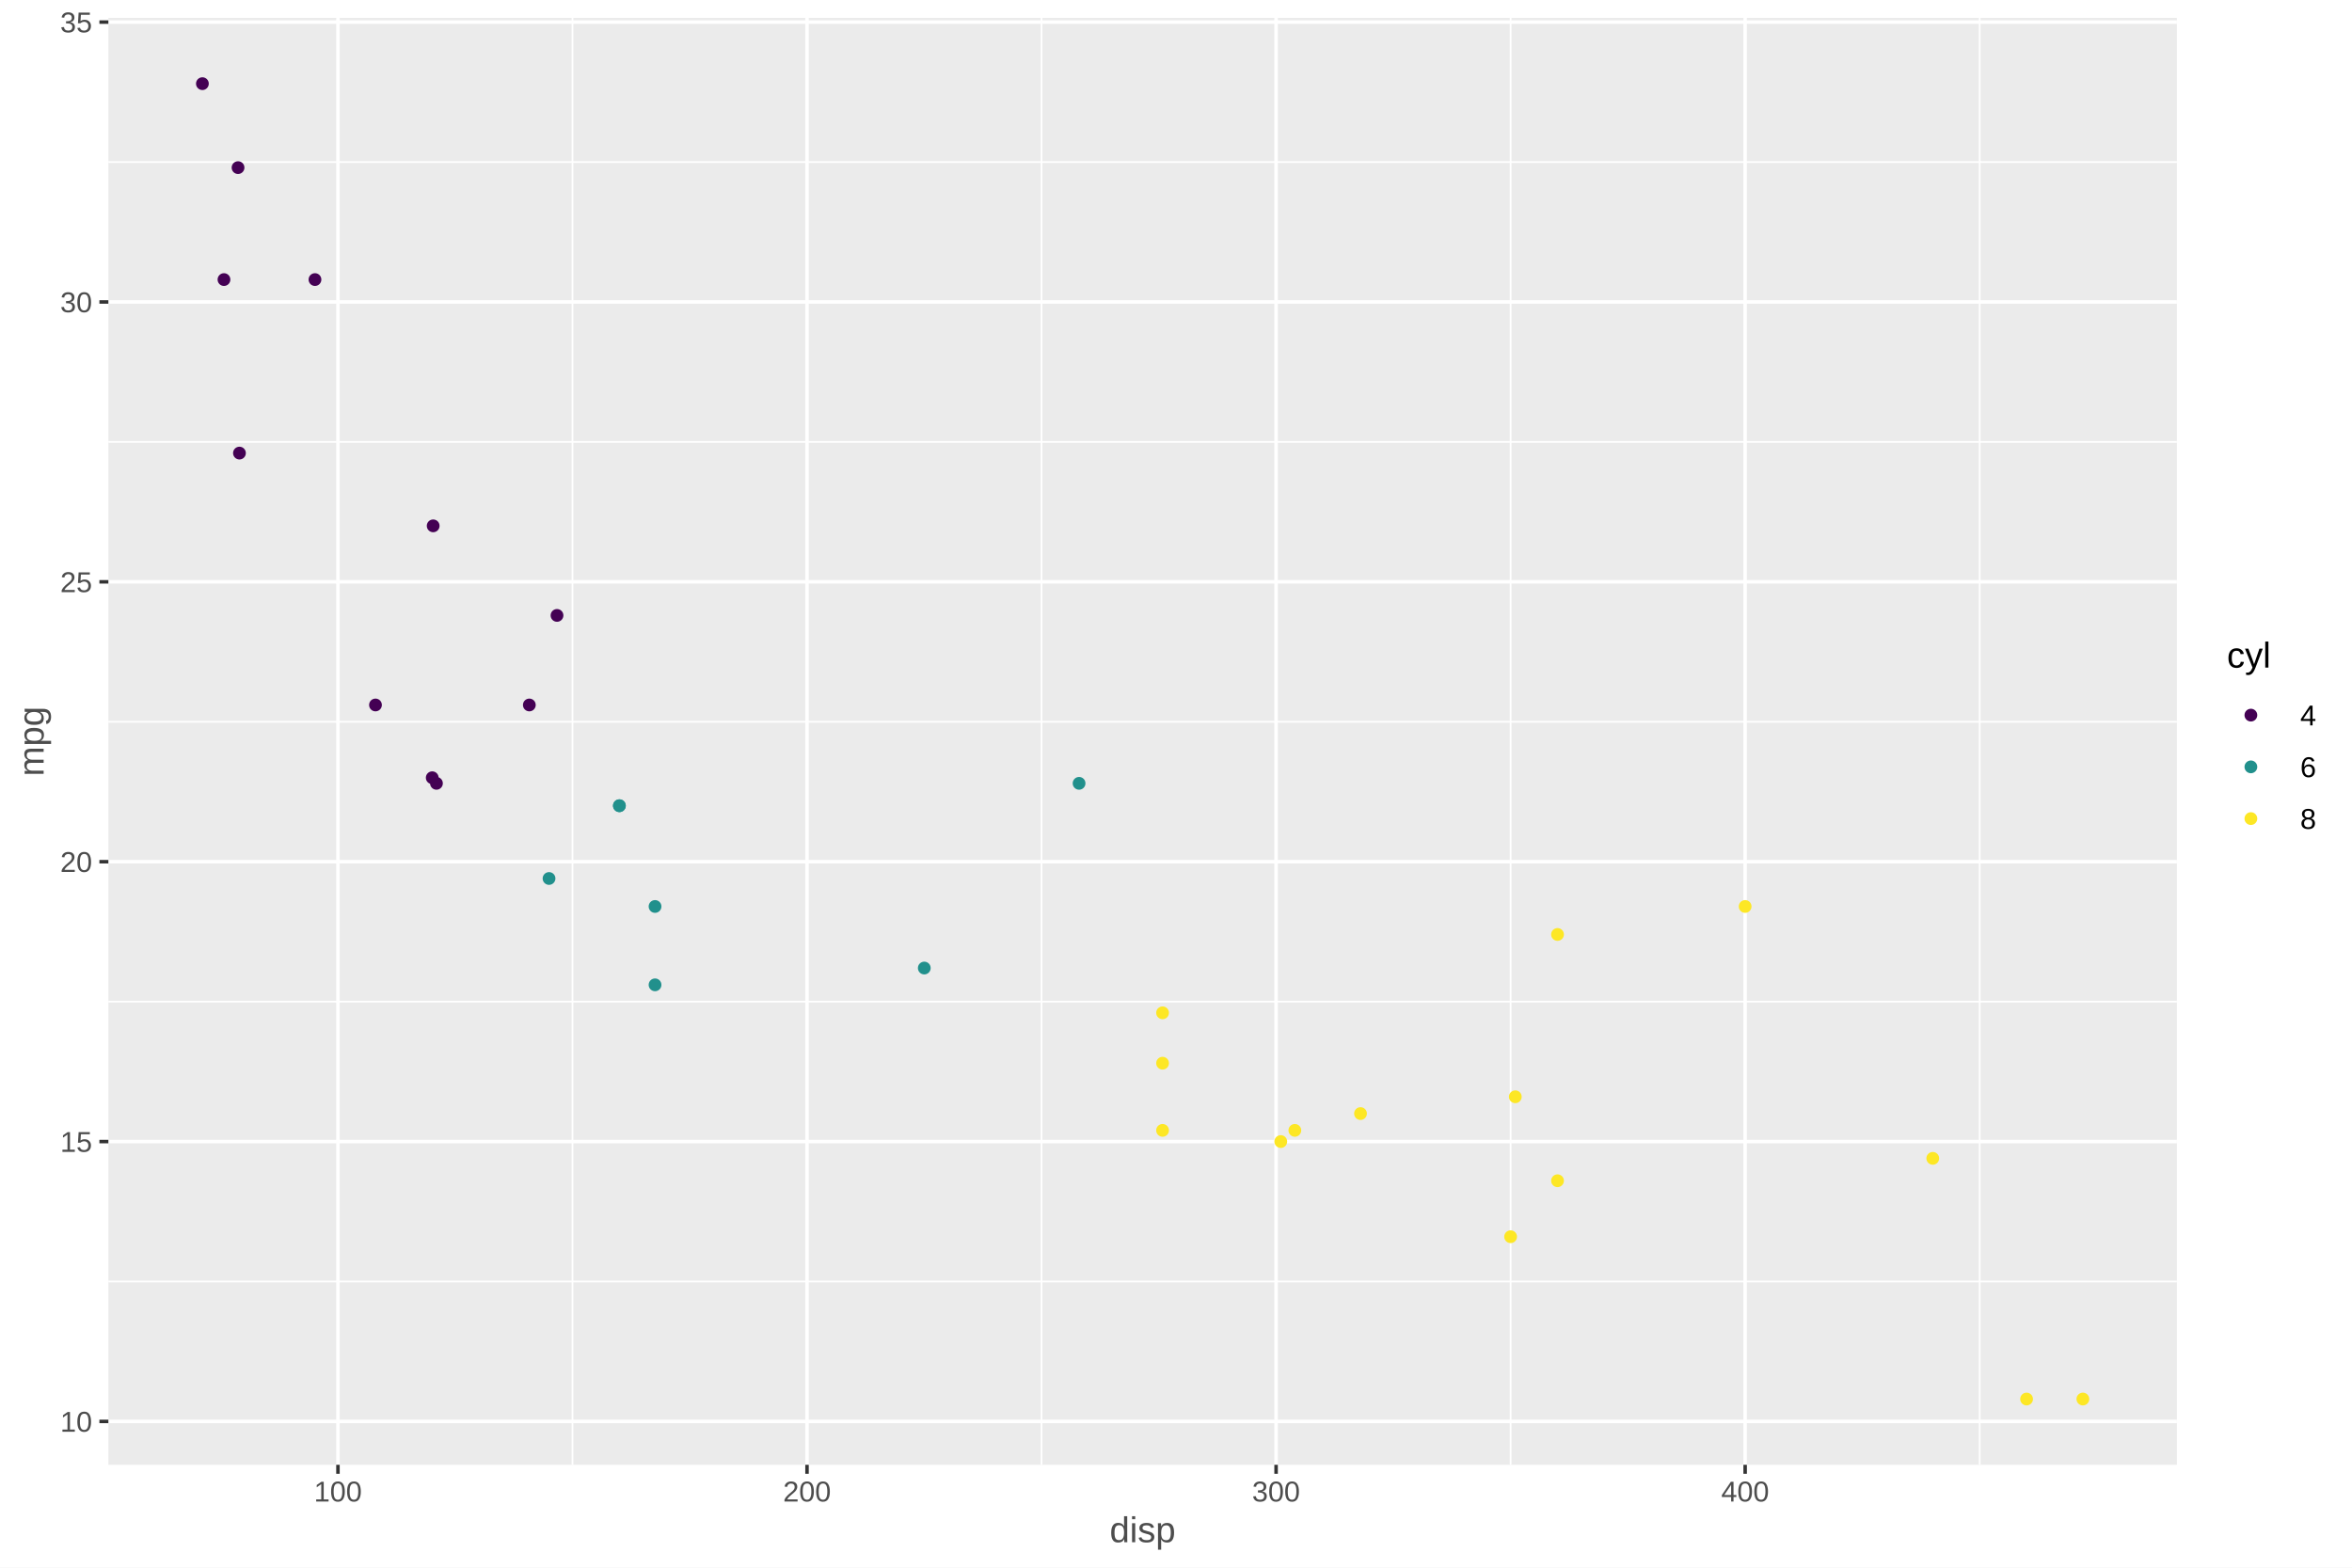
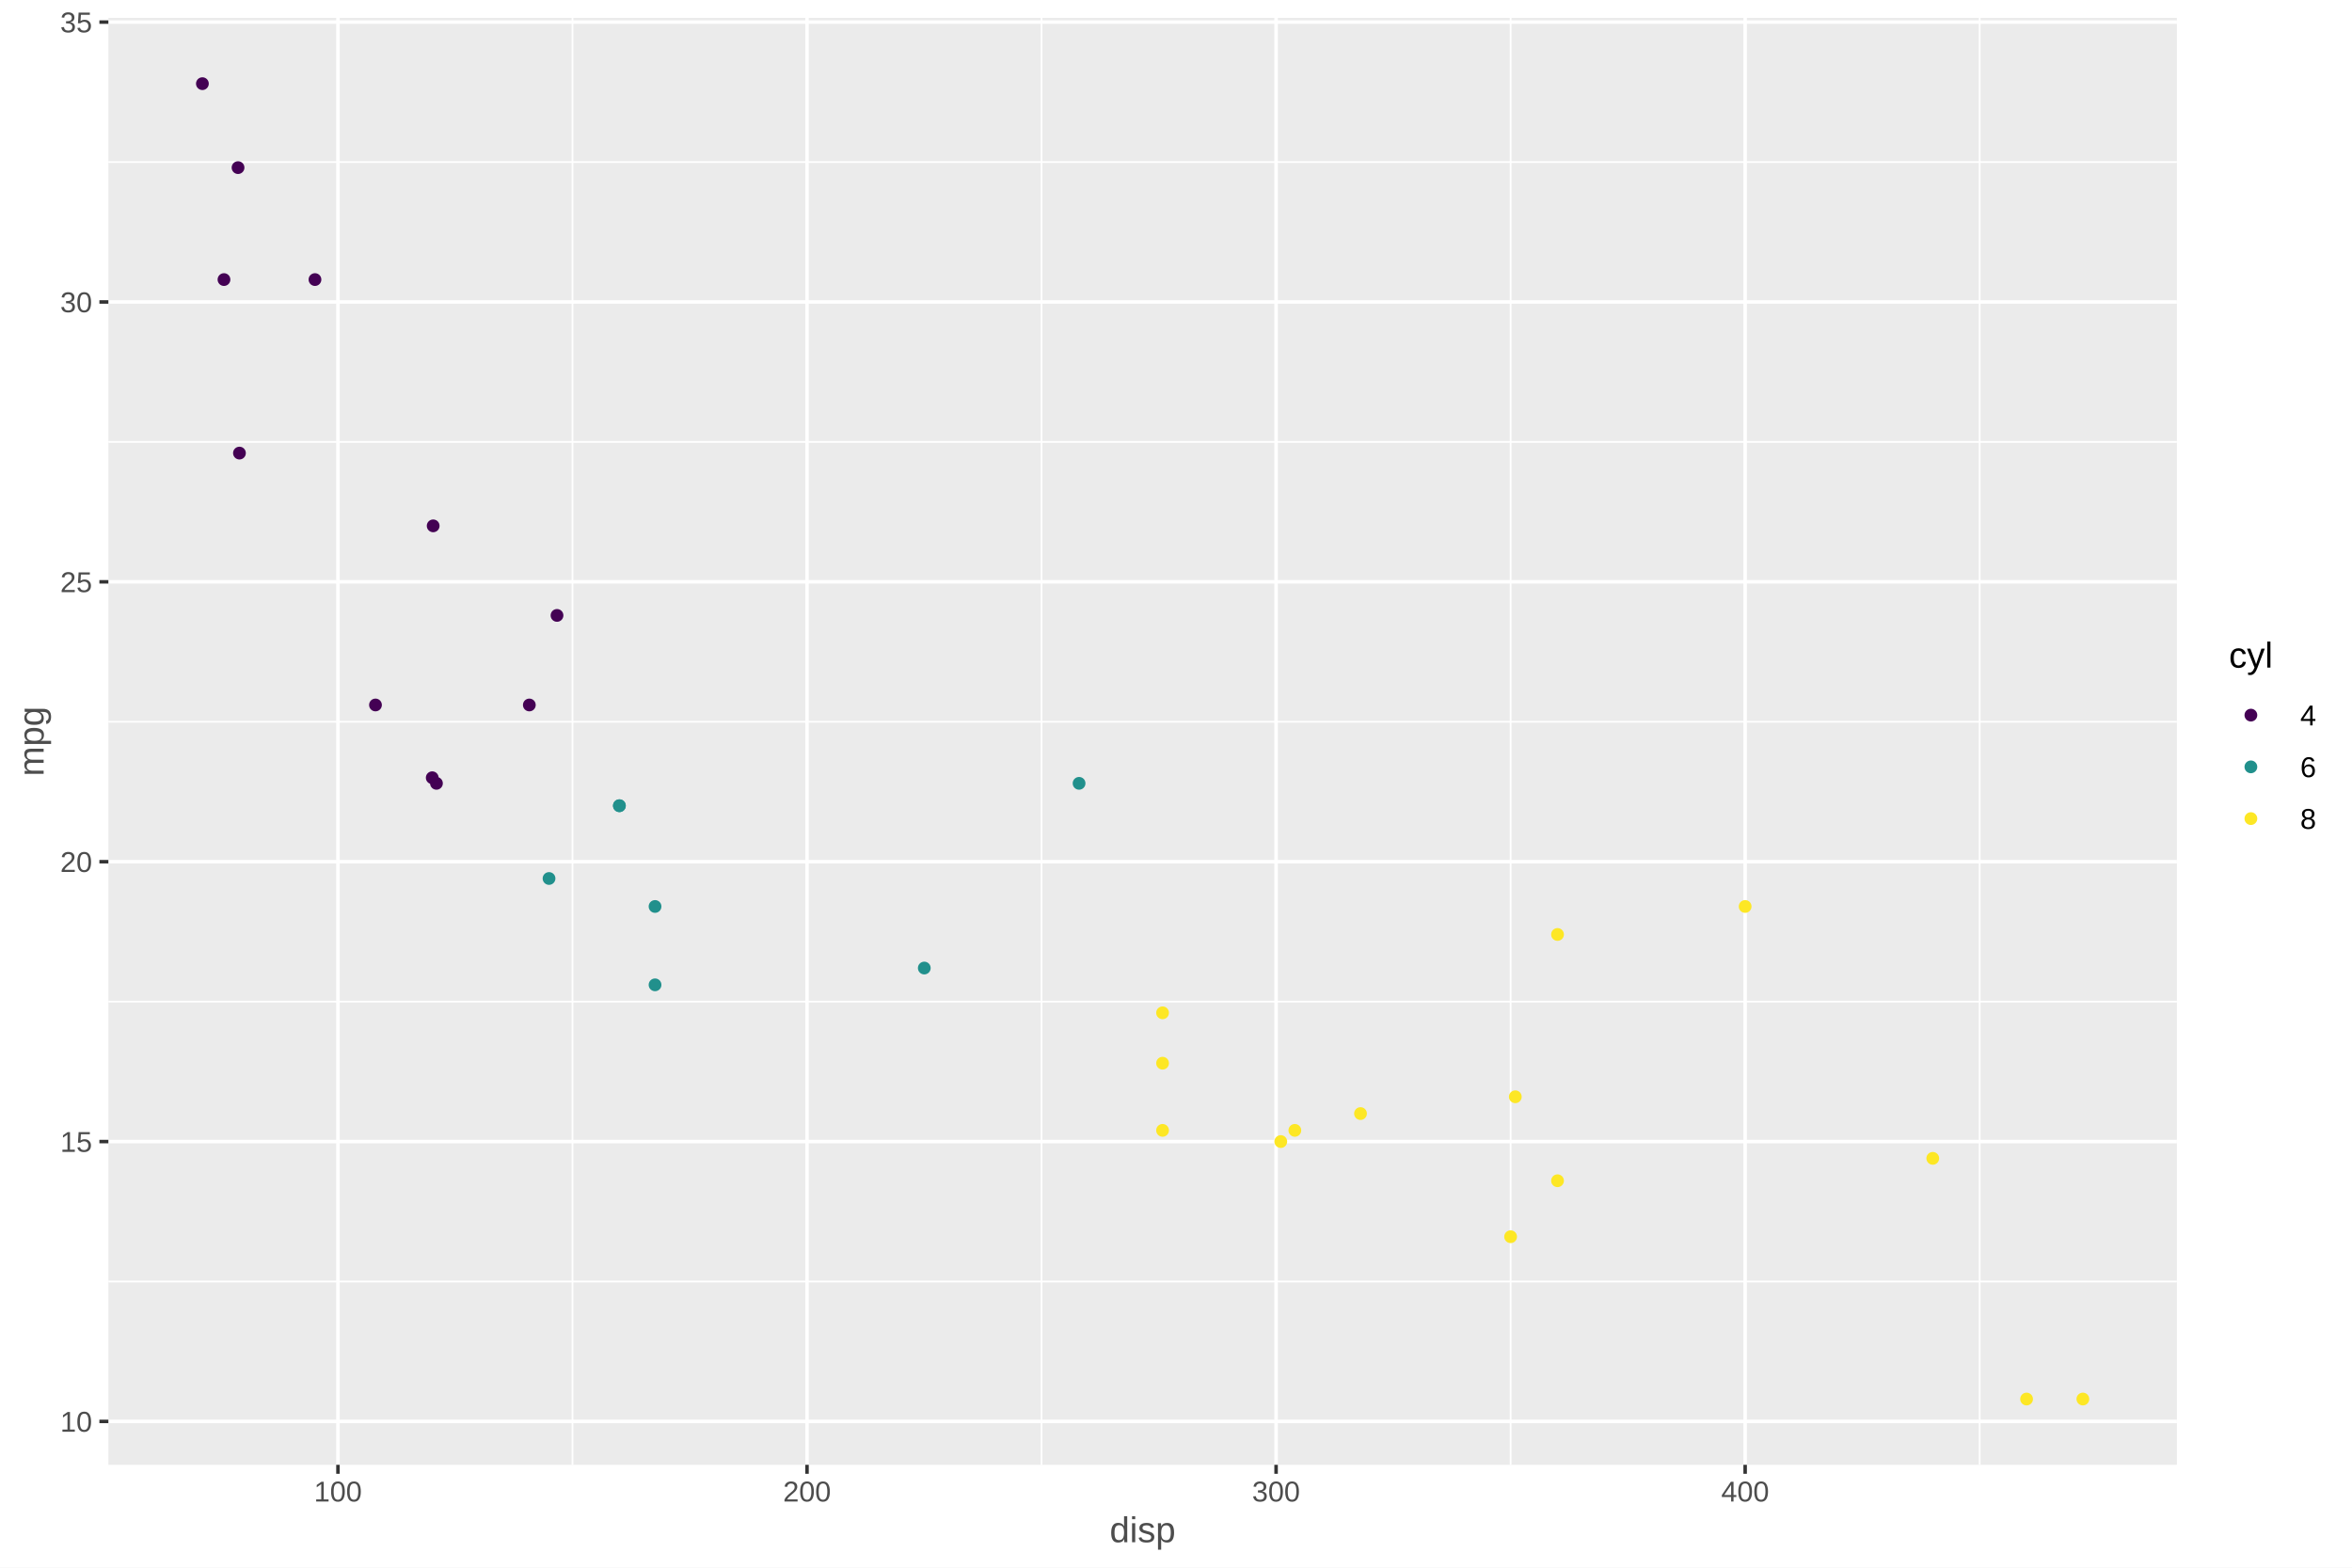
<svg xmlns="http://www.w3.org/2000/svg" width="720" height="480" viewBox="0 0 720 480" font-family="Arial, Helvetica, sans-serif">
  <rect x="0" y="0" width="720" height="480" fill="#ffffff" />
  <g>
    <rect x="33.176" y="5.48" width="633.222" height="443.02" fill="#ebebeb" />
  </g>
  <g>
    <line x1="103.456" y1="5.48" x2="103.456" y2="448.5" fill="none" stroke="#ffffff" stroke-width="1.07" stroke-linecap="butt" />
    <line x1="247.047" y1="5.48" x2="247.047" y2="448.5" fill="none" stroke="#ffffff" stroke-width="1.07" stroke-linecap="butt" />
    <line x1="390.638" y1="5.48" x2="390.638" y2="448.5" fill="none" stroke="#ffffff" stroke-width="1.07" stroke-linecap="butt" />
    <line x1="534.229" y1="5.48" x2="534.229" y2="448.5" fill="none" stroke="#ffffff" stroke-width="1.07" stroke-linecap="butt" />
    <line x1="33.176" y1="435.218" x2="666.397" y2="435.218" fill="none" stroke="#ffffff" stroke-width="1.07" stroke-linecap="butt" />
    <line x1="33.176" y1="349.527" x2="666.397" y2="349.527" fill="none" stroke="#ffffff" stroke-width="1.07" stroke-linecap="butt" />
    <line x1="33.176" y1="263.837" x2="666.397" y2="263.837" fill="none" stroke="#ffffff" stroke-width="1.07" stroke-linecap="butt" />
    <line x1="33.176" y1="178.146" x2="666.397" y2="178.146" fill="none" stroke="#ffffff" stroke-width="1.07" stroke-linecap="butt" />
    <line x1="33.176" y1="92.456" x2="666.397" y2="92.456" fill="none" stroke="#ffffff" stroke-width="1.07" stroke-linecap="butt" />
    <line x1="33.176" y1="6.765" x2="666.397" y2="6.765" fill="none" stroke="#ffffff" stroke-width="1.07" stroke-linecap="butt" />
    <line x1="175.252" y1="5.48" x2="175.252" y2="448.5" fill="none" stroke="#ffffff" stroke-width="0.535" stroke-linecap="butt" />
    <line x1="318.843" y1="5.48" x2="318.843" y2="448.5" fill="none" stroke="#ffffff" stroke-width="0.535" stroke-linecap="butt" />
    <line x1="462.433" y1="5.48" x2="462.433" y2="448.5" fill="none" stroke="#ffffff" stroke-width="0.535" stroke-linecap="butt" />
    <line x1="606.024" y1="5.48" x2="606.024" y2="448.5" fill="none" stroke="#ffffff" stroke-width="0.535" stroke-linecap="butt" />
    <line x1="33.176" y1="392.373" x2="666.397" y2="392.373" fill="none" stroke="#ffffff" stroke-width="0.535" stroke-linecap="butt" />
    <line x1="33.176" y1="306.682" x2="666.397" y2="306.682" fill="none" stroke="#ffffff" stroke-width="0.535" stroke-linecap="butt" />
    <line x1="33.176" y1="220.992" x2="666.397" y2="220.992" fill="none" stroke="#ffffff" stroke-width="0.535" stroke-linecap="butt" />
    <line x1="33.176" y1="135.301" x2="666.397" y2="135.301" fill="none" stroke="#ffffff" stroke-width="0.535" stroke-linecap="butt" />
    <line x1="33.176" y1="49.611" x2="666.397" y2="49.611" fill="none" stroke="#ffffff" stroke-width="0.535" stroke-linecap="butt" />
  </g>
  <defs>
    <clipPath id="clip2">
      <rect x="33.176" y="5.48" width="633.222" height="443.02" />
    </clipPath>
  </defs>
  <g clip-path="url(#clip2)">
    <circle cx="189.611" cy="246.699" r="1.955" fill="#21908c" />
    <circle cx="189.611" cy="246.699" r="1.955" fill="#21908c" />
    <circle cx="114.943" cy="215.85" r="1.955" fill="#440154" />
    <circle cx="330.33" cy="239.844" r="1.955" fill="#21908c" />
    <circle cx="476.793" cy="286.116" r="1.955" fill="#fde725" />
    <circle cx="282.945" cy="296.399" r="1.955" fill="#21908c" />
    <circle cx="476.793" cy="361.524" r="1.955" fill="#fde725" />
    <circle cx="170.513" cy="188.429" r="1.955" fill="#440154" />
    <circle cx="162.041" cy="215.85" r="1.955" fill="#440154" />
    <circle cx="200.524" cy="277.547" r="1.955" fill="#21908c" />
    <circle cx="200.524" cy="301.541" r="1.955" fill="#21908c" />
    <circle cx="355.889" cy="325.534" r="1.955" fill="#fde725" />
    <circle cx="355.889" cy="310.11" r="1.955" fill="#fde725" />
    <circle cx="355.889" cy="346.1" r="1.955" fill="#fde725" />
    <circle cx="637.614" cy="428.363" r="1.955" fill="#fde725" />
    <circle cx="620.383" cy="428.363" r="1.955" fill="#fde725" />
    <circle cx="591.665" cy="354.669" r="1.955" fill="#fde725" />
    <circle cx="72.871" cy="51.324" r="1.955" fill="#440154" />
    <circle cx="68.564" cy="85.601" r="1.955" fill="#440154" />
    <circle cx="61.958" cy="25.617" r="1.955" fill="#440154" />
    <circle cx="132.318" cy="238.13" r="1.955" fill="#440154" />
    <circle cx="416.484" cy="340.958" r="1.955" fill="#fde725" />
    <circle cx="396.382" cy="346.1" r="1.955" fill="#fde725" />
    <circle cx="462.433" cy="378.662" r="1.955" fill="#fde725" />
    <circle cx="534.229" cy="277.547" r="1.955" fill="#fde725" />
    <circle cx="73.302" cy="138.729" r="1.955" fill="#440154" />
    <circle cx="132.605" cy="161.008" r="1.955" fill="#440154" />
    <circle cx="96.42" cy="85.601" r="1.955" fill="#440154" />
    <circle cx="463.869" cy="335.817" r="1.955" fill="#fde725" />
    <circle cx="168.072" cy="268.978" r="1.955" fill="#21908c" />
    <circle cx="392.074" cy="349.527" r="1.955" fill="#fde725" />
    <circle cx="133.61" cy="239.844" r="1.955" fill="#440154" />
  </g>
  <g>
    <line x1="103.456" y1="448.5" x2="103.456" y2="451.25" fill="none" stroke="#333333" stroke-width="1.07" stroke-linecap="butt" />
    <text x="103.456" y="459.738" fill="#4d4d4d" font-size="8.8" textLength="14.678" lengthAdjust="spacingAndGlyphs" text-anchor="middle">100</text>
    <line x1="247.047" y1="448.5" x2="247.047" y2="451.25" fill="none" stroke="#333333" stroke-width="1.07" stroke-linecap="butt" />
    <text x="247.047" y="459.738" fill="#4d4d4d" font-size="8.8" textLength="14.678" lengthAdjust="spacingAndGlyphs" text-anchor="middle">200</text>
    <line x1="390.638" y1="448.5" x2="390.638" y2="451.25" fill="none" stroke="#333333" stroke-width="1.07" stroke-linecap="butt" />
    <text x="390.638" y="459.738" fill="#4d4d4d" font-size="8.8" textLength="14.678" lengthAdjust="spacingAndGlyphs" text-anchor="middle">300</text>
    <line x1="534.229" y1="448.5" x2="534.229" y2="451.25" fill="none" stroke="#333333" stroke-width="1.07" stroke-linecap="butt" />
    <text x="534.229" y="459.738" fill="#4d4d4d" font-size="8.8" textLength="14.678" lengthAdjust="spacingAndGlyphs" text-anchor="middle">400</text>
    <line x1="30.426" y1="435.218" x2="33.176" y2="435.218" fill="none" stroke="#333333" stroke-width="1.07" stroke-linecap="butt" />
    <text x="28.226" y="438.368" fill="#4d4d4d" font-size="8.8" textLength="9.786" lengthAdjust="spacingAndGlyphs" text-anchor="end">10</text>
    <line x1="30.426" y1="349.527" x2="33.176" y2="349.527" fill="none" stroke="#333333" stroke-width="1.07" stroke-linecap="butt" />
    <text x="28.226" y="352.678" fill="#4d4d4d" font-size="8.8" textLength="9.786" lengthAdjust="spacingAndGlyphs" text-anchor="end">15</text>
    <line x1="30.426" y1="263.837" x2="33.176" y2="263.837" fill="none" stroke="#333333" stroke-width="1.07" stroke-linecap="butt" />
    <text x="28.226" y="266.987" fill="#4d4d4d" font-size="8.8" textLength="9.786" lengthAdjust="spacingAndGlyphs" text-anchor="end">20</text>
    <line x1="30.426" y1="178.146" x2="33.176" y2="178.146" fill="none" stroke="#333333" stroke-width="1.07" stroke-linecap="butt" />
    <text x="28.226" y="181.297" fill="#4d4d4d" font-size="8.8" textLength="9.786" lengthAdjust="spacingAndGlyphs" text-anchor="end">25</text>
    <line x1="30.426" y1="92.456" x2="33.176" y2="92.456" fill="none" stroke="#333333" stroke-width="1.07" stroke-linecap="butt" />
    <text x="28.226" y="95.606" fill="#4d4d4d" font-size="8.8" textLength="9.786" lengthAdjust="spacingAndGlyphs" text-anchor="end">30</text>
    <line x1="30.426" y1="6.765" x2="33.176" y2="6.765" fill="none" stroke="#333333" stroke-width="1.07" stroke-linecap="butt" />
    <text x="28.226" y="9.916" fill="#4d4d4d" font-size="8.8" textLength="9.786" lengthAdjust="spacingAndGlyphs" text-anchor="end">35</text>
  </g>
  <g>
-     <text x="349.786" y="472.2" fill="#4d4d4d" font-size="11" textLength="20.79" lengthAdjust="spacingAndGlyphs" text-anchor="middle">disp</text>
+     <text x="349.786" y="472.2" fill="#4d4d4d" font-size="11" textLength="20.174" lengthAdjust="spacingAndGlyphs" text-anchor="middle">disp</text>
    <text x="13.36" y="226.99" fill="#4d4d4d" font-size="11" textLength="21.395" lengthAdjust="spacingAndGlyphs" text-anchor="middle" transform="rotate(-90, 13.36, 226.99)">mpg</text>
  </g>
  <g>
-     <text x="681.71" y="204.41" fill="#000000" font-size="11" textLength="14.674" lengthAdjust="spacingAndGlyphs" text-anchor="start">cyl</text>
+     <text x="682.326" y="204.41" fill="#000000" font-size="11" textLength="13.442" lengthAdjust="spacingAndGlyphs" text-anchor="start">cyl</text>
    <circle cx="689.047" cy="218.96" r="1.6" fill="#440154" stroke="#440154" stroke-width="0.71" />
    <text x="704.147" y="222.11" fill="#000000" font-size="8.8" textLength="4.893" lengthAdjust="spacingAndGlyphs" text-anchor="start">4</text>
    <circle cx="689.047" cy="234.8" r="1.6" fill="#21908c" stroke="#21908c" stroke-width="0.71" />
    <text x="704.147" y="237.95" fill="#000000" font-size="8.8" textLength="4.893" lengthAdjust="spacingAndGlyphs" text-anchor="start">6</text>
    <circle cx="689.047" cy="250.64" r="1.6" fill="#fde725" stroke="#fde725" stroke-width="0.71" />
    <text x="704.147" y="253.79" fill="#000000" font-size="8.8" textLength="4.893" lengthAdjust="spacingAndGlyphs" text-anchor="start">8</text>
  </g>
</svg>
